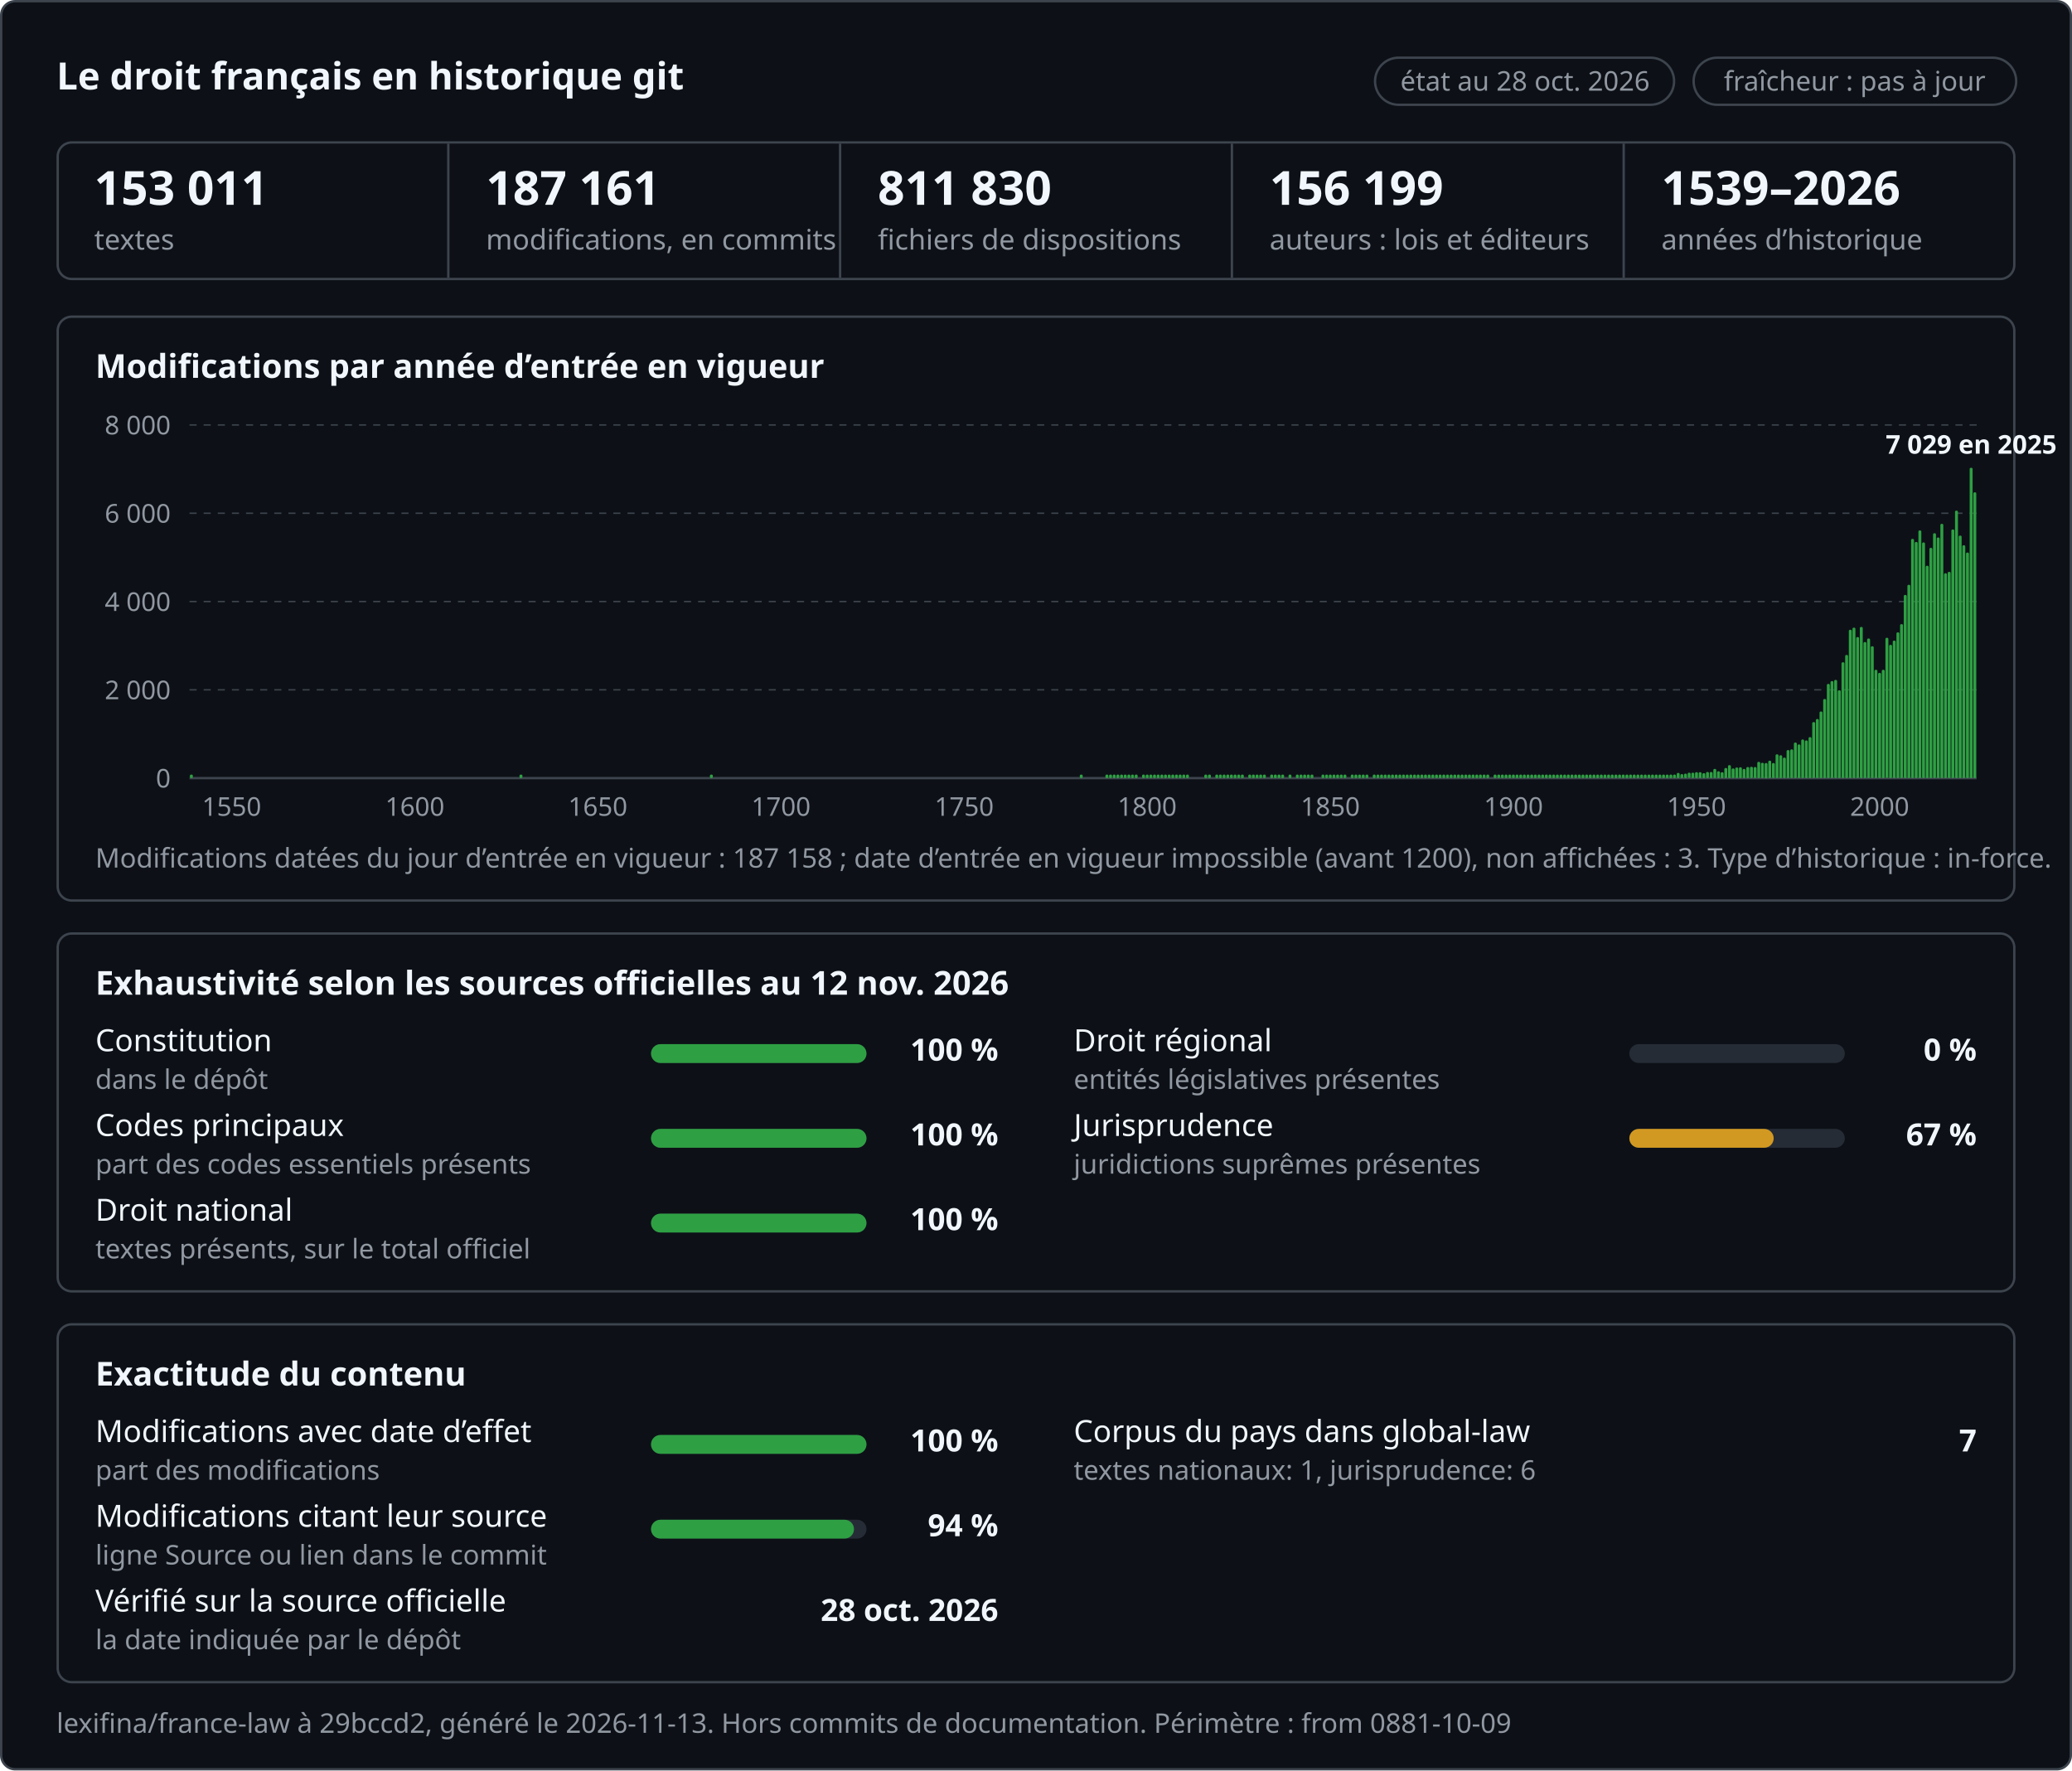
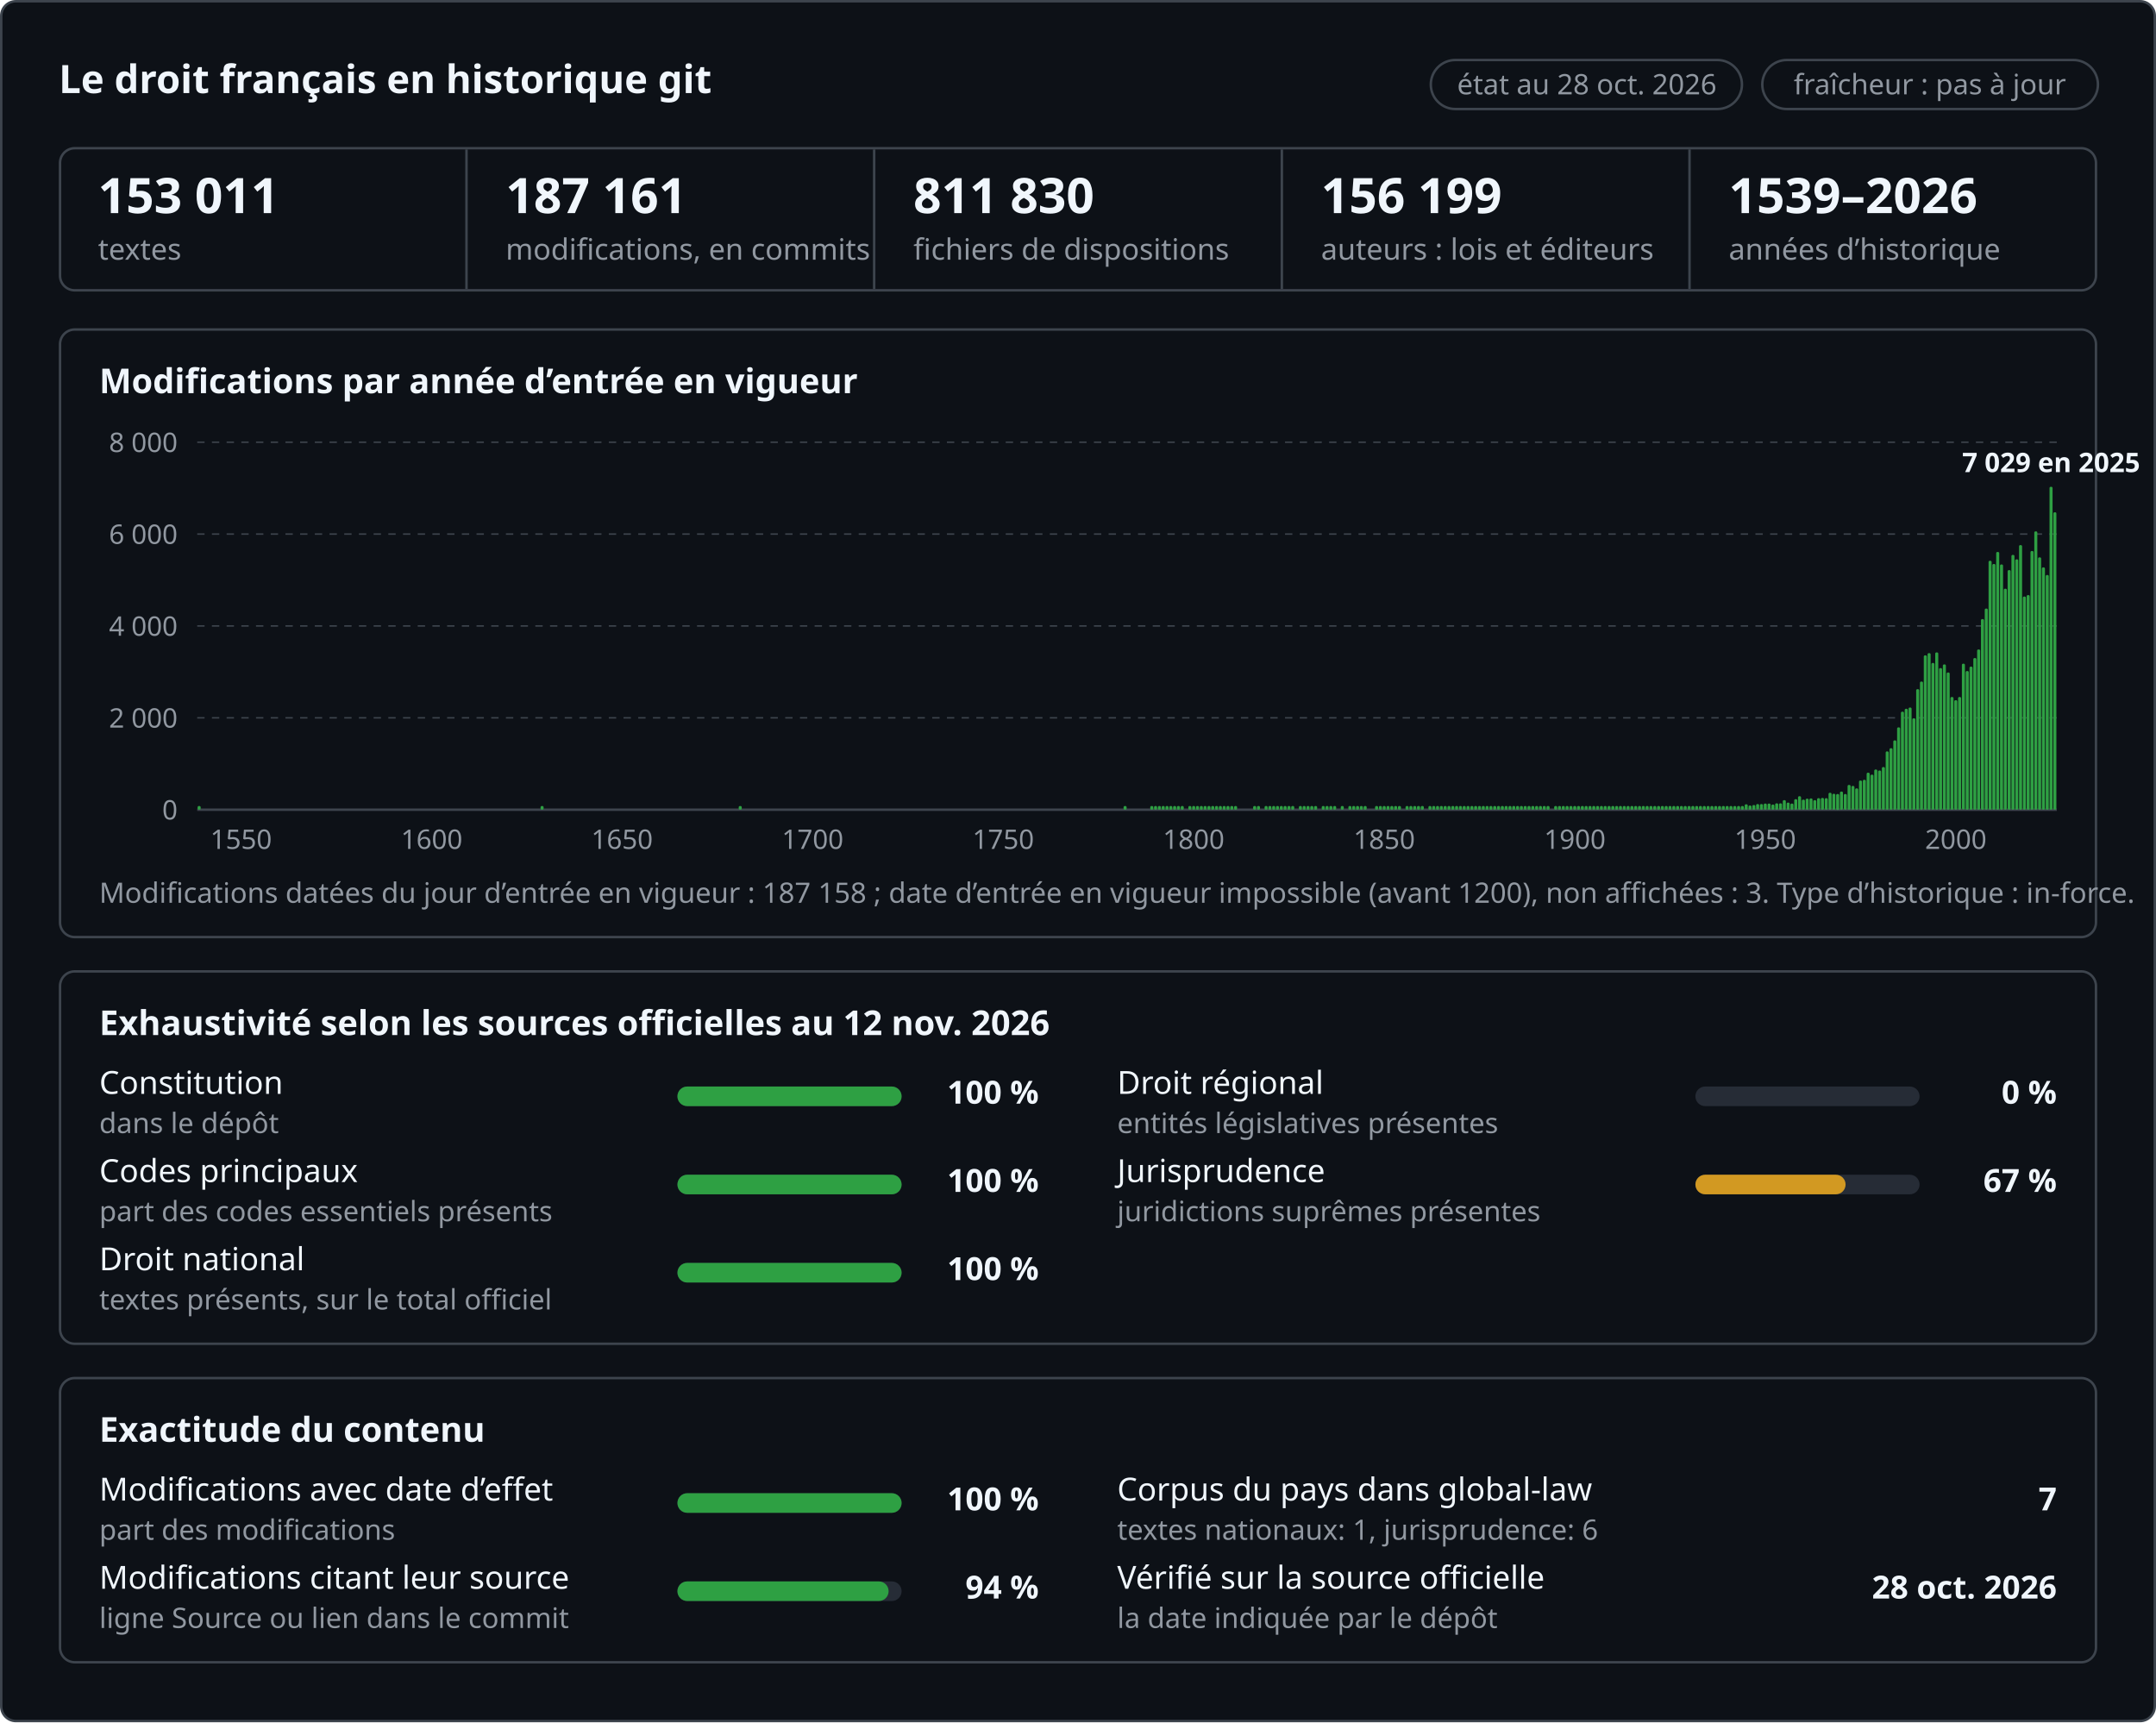
- <svg xmlns="http://www.w3.org/2000/svg" width="880" height="752" viewBox="0 0 880 752" font-family="-apple-system,BlinkMacSystemFont,Segoe UI,Noto Sans,Helvetica,Arial,sans-serif">
-   <rect x="0.5" y="0.5" width="879" height="751" rx="6" fill="#0d1117" stroke="#3d444d" />
+ <svg xmlns="http://www.w3.org/2000/svg" width="880" height="703" viewBox="0 0 880 703" font-family="-apple-system,BlinkMacSystemFont,Segoe UI,Noto Sans,Helvetica,Arial,sans-serif">
+   <rect x="0.5" y="0.5" width="879" height="702" rx="6" fill="#0d1117" stroke="#3d444d" />
  <text x="24" y="38" font-size="16" font-weight="600" fill="#f0f6fc">Le droit français en historique git</text>
  <rect x="584.0" y="24.5" width="127" height="20" rx="10" fill="none" stroke="#3d444d" />
  <text x="647.7" y="38.5" font-size="11.5" font-weight="500" text-anchor="middle" fill="#9198a1">état au 28 oct. 2026</text>
  <rect x="719.3" y="24.5" width="137" height="20" rx="10" fill="none" stroke="#3d444d" />
  <text x="787.7" y="38.5" font-size="11.5" font-weight="500" text-anchor="middle" fill="#9198a1">fraîcheur : pas à jour</text>
  <rect x="24.5" y="60.5" width="831" height="58" rx="6" fill="#0d1117" stroke="#3d444d" />
  <text x="40.0" y="87" font-size="20" font-weight="600" fill="#f0f6fc">153 011</text>
  <text x="40.0" y="106" font-size="12" fill="#9198a1">textes</text>
  <line x1="190.4" y1="61" x2="190.4" y2="118" stroke="#3d444d" />
  <text x="206.4" y="87" font-size="20" font-weight="600" fill="#f0f6fc">187 161</text>
  <text x="206.4" y="106" font-size="12" fill="#9198a1">modifications, en commits</text>
  <line x1="356.8" y1="61" x2="356.8" y2="118" stroke="#3d444d" />
  <text x="372.8" y="87" font-size="20" font-weight="600" fill="#f0f6fc">811 830</text>
  <text x="372.8" y="106" font-size="12" fill="#9198a1">fichiers de dispositions</text>
  <line x1="523.2" y1="61" x2="523.2" y2="118" stroke="#3d444d" />
  <text x="539.2" y="87" font-size="20" font-weight="600" fill="#f0f6fc">156 199</text>
  <text x="539.2" y="106" font-size="12" fill="#9198a1">auteurs : lois et éditeurs</text>
  <line x1="689.6" y1="61" x2="689.6" y2="118" stroke="#3d444d" />
  <text x="705.6" y="87" font-size="20" font-weight="600" fill="#f0f6fc">1539–2026</text>
  <text x="705.6" y="106" font-size="12" fill="#9198a1">années d’historique</text>
  <rect x="24.5" y="134.5" width="831" height="248" rx="6" fill="#0d1117" stroke="#3d444d" />
  <text x="40.5" y="160.5" font-size="14" font-weight="600" fill="#f0f6fc">Modifications par année d’entrée en vigueur</text>
  <line x1="80.5" y1="330.5" x2="839.5" y2="330.5" stroke="#3d444d" stroke-width="1" />
  <text x="72.5" y="334.5" font-size="11" text-anchor="end" fill="#9198a1">0</text>
  <line x1="80.5" y1="293.0" x2="839.5" y2="293.0" stroke="#3d444d" stroke-width="0.6" stroke-dasharray="3 3" />
  <text x="72.5" y="297.0" font-size="11" text-anchor="end" fill="#9198a1">2 000</text>
  <line x1="80.5" y1="255.5" x2="839.5" y2="255.5" stroke="#3d444d" stroke-width="0.6" stroke-dasharray="3 3" />
  <text x="72.5" y="259.5" font-size="11" text-anchor="end" fill="#9198a1">4 000</text>
  <line x1="80.5" y1="218.0" x2="839.5" y2="218.0" stroke="#3d444d" stroke-width="0.6" stroke-dasharray="3 3" />
  <text x="72.5" y="222.0" font-size="11" text-anchor="end" fill="#9198a1">6 000</text>
  <line x1="80.5" y1="180.5" x2="839.5" y2="180.5" stroke="#3d444d" stroke-width="0.6" stroke-dasharray="3 3" />
  <text x="72.5" y="184.5" font-size="11" text-anchor="end" fill="#9198a1">8 000</text>
  <rect x="80.66" y="329.0" width="1.24" height="1.5" rx="0.5" fill="#2ea043" />
  <text x="98.4" y="346.5" font-size="11" text-anchor="middle" fill="#9198a1">1550</text>
  <text x="176.2" y="346.5" font-size="11" text-anchor="middle" fill="#9198a1">1600</text>
  <rect x="220.64" y="329.0" width="1.24" height="1.5" rx="0.5" fill="#2ea043" />
  <text x="253.9" y="346.5" font-size="11" text-anchor="middle" fill="#9198a1">1650</text>
  <rect x="301.51" y="329.0" width="1.24" height="1.5" rx="0.5" fill="#2ea043" />
  <text x="331.7" y="346.5" font-size="11" text-anchor="middle" fill="#9198a1">1700</text>
  <text x="409.5" y="346.5" font-size="11" text-anchor="middle" fill="#9198a1">1750</text>
  <rect x="458.60" y="329.0" width="1.24" height="1.5" rx="0.5" fill="#2ea043" />
  <rect x="469.49" y="329.0" width="1.24" height="1.5" rx="0.5" fill="#2ea043" />
  <rect x="471.04" y="329.0" width="1.24" height="1.5" rx="0.5" fill="#2ea043" />
  <rect x="472.60" y="329.0" width="1.24" height="1.5" rx="0.5" fill="#2ea043" />
  <rect x="474.15" y="329.0" width="1.24" height="1.5" rx="0.5" fill="#2ea043" />
  <rect x="475.71" y="329.0" width="1.24" height="1.5" rx="0.5" fill="#2ea043" />
  <rect x="477.26" y="329.0" width="1.24" height="1.5" rx="0.5" fill="#2ea043" />
  <rect x="478.82" y="329.0" width="1.24" height="1.5" rx="0.5" fill="#2ea043" />
  <rect x="480.37" y="329.0" width="1.24" height="1.5" rx="0.5" fill="#2ea043" />
  <rect x="481.93" y="329.0" width="1.24" height="1.5" rx="0.5" fill="#2ea043" />
  <rect x="485.04" y="329.0" width="1.24" height="1.5" rx="0.5" fill="#2ea043" />
  <rect x="486.60" y="329.0" width="1.24" height="1.5" rx="0.5" fill="#2ea043" />
  <text x="487.2" y="346.5" font-size="11" text-anchor="middle" fill="#9198a1">1800</text>
  <rect x="488.15" y="329.0" width="1.24" height="1.5" rx="0.5" fill="#2ea043" />
  <rect x="489.71" y="329.0" width="1.24" height="1.5" rx="0.5" fill="#2ea043" />
  <rect x="491.26" y="329.0" width="1.24" height="1.5" rx="0.5" fill="#2ea043" />
  <rect x="492.82" y="329.0" width="1.24" height="1.5" rx="0.5" fill="#2ea043" />
  <rect x="494.37" y="329.0" width="1.24" height="1.5" rx="0.5" fill="#2ea043" />
  <rect x="495.93" y="329.0" width="1.24" height="1.5" rx="0.5" fill="#2ea043" />
  <rect x="497.48" y="329.0" width="1.24" height="1.5" rx="0.5" fill="#2ea043" />
  <rect x="499.04" y="329.0" width="1.24" height="1.5" rx="0.5" fill="#2ea043" />
  <rect x="500.59" y="329.0" width="1.24" height="1.5" rx="0.5" fill="#2ea043" />
  <rect x="502.15" y="329.0" width="1.24" height="1.5" rx="0.5" fill="#2ea043" />
  <rect x="503.70" y="329.0" width="1.24" height="1.5" rx="0.5" fill="#2ea043" />
  <rect x="511.48" y="329.0" width="1.24" height="1.5" rx="0.5" fill="#2ea043" />
  <rect x="513.04" y="329.0" width="1.24" height="1.5" rx="0.5" fill="#2ea043" />
  <rect x="516.15" y="329.0" width="1.24" height="1.5" rx="0.5" fill="#2ea043" />
  <rect x="517.70" y="329.0" width="1.24" height="1.5" rx="0.5" fill="#2ea043" />
  <rect x="519.26" y="329.0" width="1.24" height="1.5" rx="0.5" fill="#2ea043" />
  <rect x="520.81" y="329.0" width="1.24" height="1.5" rx="0.5" fill="#2ea043" />
  <rect x="522.37" y="329.0" width="1.24" height="1.5" rx="0.5" fill="#2ea043" />
  <rect x="523.92" y="329.0" width="1.24" height="1.5" rx="0.5" fill="#2ea043" />
  <rect x="525.48" y="329.0" width="1.24" height="1.5" rx="0.5" fill="#2ea043" />
  <rect x="527.03" y="329.0" width="1.24" height="1.5" rx="0.5" fill="#2ea043" />
  <rect x="530.15" y="329.0" width="1.24" height="1.5" rx="0.5" fill="#2ea043" />
  <rect x="531.70" y="329.0" width="1.24" height="1.5" rx="0.5" fill="#2ea043" />
  <rect x="533.26" y="329.0" width="1.24" height="1.5" rx="0.5" fill="#2ea043" />
  <rect x="534.81" y="329.0" width="1.24" height="1.5" rx="0.5" fill="#2ea043" />
  <rect x="536.37" y="329.0" width="1.24" height="1.5" rx="0.5" fill="#2ea043" />
  <rect x="539.48" y="329.0" width="1.24" height="1.5" rx="0.5" fill="#2ea043" />
  <rect x="541.03" y="329.0" width="1.24" height="1.5" rx="0.5" fill="#2ea043" />
  <rect x="542.59" y="329.0" width="1.24" height="1.5" rx="0.5" fill="#2ea043" />
  <rect x="544.14" y="329.0" width="1.24" height="1.5" rx="0.5" fill="#2ea043" />
  <rect x="547.25" y="329.0" width="1.24" height="1.5" rx="0.5" fill="#2ea043" />
  <rect x="550.36" y="329.0" width="1.24" height="1.5" rx="0.5" fill="#2ea043" />
  <rect x="551.92" y="329.0" width="1.24" height="1.5" rx="0.5" fill="#2ea043" />
  <rect x="553.48" y="329.0" width="1.24" height="1.5" rx="0.5" fill="#2ea043" />
  <rect x="555.03" y="329.0" width="1.24" height="1.5" rx="0.5" fill="#2ea043" />
  <rect x="556.59" y="329.0" width="1.24" height="1.5" rx="0.5" fill="#2ea043" />
  <rect x="561.25" y="329.0" width="1.24" height="1.5" rx="0.5" fill="#2ea043" />
  <rect x="562.81" y="329.0" width="1.24" height="1.5" rx="0.5" fill="#2ea043" />
  <rect x="564.36" y="329.0" width="1.24" height="1.5" rx="0.5" fill="#2ea043" />
  <text x="565.0" y="346.5" font-size="11" text-anchor="middle" fill="#9198a1">1850</text>
  <rect x="565.92" y="329.0" width="1.24" height="1.5" rx="0.5" fill="#2ea043" />
  <rect x="567.47" y="329.0" width="1.24" height="1.5" rx="0.5" fill="#2ea043" />
  <rect x="569.03" y="329.0" width="1.24" height="1.5" rx="0.5" fill="#2ea043" />
  <rect x="570.58" y="329.0" width="1.24" height="1.5" rx="0.5" fill="#2ea043" />
  <rect x="573.69" y="329.0" width="1.24" height="1.5" rx="0.5" fill="#2ea043" />
  <rect x="575.25" y="329.0" width="1.24" height="1.5" rx="0.5" fill="#2ea043" />
  <rect x="576.81" y="329.0" width="1.24" height="1.5" rx="0.5" fill="#2ea043" />
  <rect x="578.36" y="329.0" width="1.24" height="1.5" rx="0.5" fill="#2ea043" />
  <rect x="579.92" y="329.0" width="1.24" height="1.5" rx="0.5" fill="#2ea043" />
  <rect x="583.03" y="329.0" width="1.24" height="1.5" rx="0.5" fill="#2ea043" />
  <rect x="584.58" y="329.0" width="1.24" height="1.5" rx="0.5" fill="#2ea043" />
  <rect x="586.14" y="329.0" width="1.24" height="1.5" rx="0.5" fill="#2ea043" />
  <rect x="587.69" y="329.0" width="1.24" height="1.5" rx="0.5" fill="#2ea043" />
  <rect x="589.25" y="329.0" width="1.24" height="1.5" rx="0.5" fill="#2ea043" />
  <rect x="590.80" y="329.0" width="1.24" height="1.5" rx="0.5" fill="#2ea043" />
  <rect x="592.36" y="329.0" width="1.24" height="1.5" rx="0.5" fill="#2ea043" />
  <rect x="593.91" y="329.0" width="1.24" height="1.5" rx="0.5" fill="#2ea043" />
  <rect x="595.47" y="329.0" width="1.24" height="1.5" rx="0.5" fill="#2ea043" />
  <rect x="597.02" y="329.0" width="1.24" height="1.5" rx="0.5" fill="#2ea043" />
  <rect x="598.58" y="329.0" width="1.24" height="1.5" rx="0.5" fill="#2ea043" />
  <rect x="600.14" y="329.0" width="1.24" height="1.5" rx="0.5" fill="#2ea043" />
  <rect x="601.69" y="329.0" width="1.24" height="1.5" rx="0.5" fill="#2ea043" />
  <rect x="603.25" y="329.0" width="1.24" height="1.5" rx="0.5" fill="#2ea043" />
  <rect x="604.80" y="329.0" width="1.24" height="1.5" rx="0.5" fill="#2ea043" />
  <rect x="606.36" y="329.0" width="1.24" height="1.5" rx="0.5" fill="#2ea043" />
  <rect x="607.91" y="329.0" width="1.24" height="1.5" rx="0.5" fill="#2ea043" />
  <rect x="609.47" y="329.0" width="1.24" height="1.5" rx="0.5" fill="#2ea043" />
  <rect x="611.02" y="329.0" width="1.24" height="1.5" rx="0.5" fill="#2ea043" />
  <rect x="612.58" y="329.0" width="1.24" height="1.5" rx="0.5" fill="#2ea043" />
  <rect x="614.13" y="329.0" width="1.24" height="1.5" rx="0.5" fill="#2ea043" />
  <rect x="615.69" y="329.0" width="1.24" height="1.5" rx="0.5" fill="#2ea043" />
  <rect x="617.24" y="329.0" width="1.24" height="1.5" rx="0.5" fill="#2ea043" />
  <rect x="618.80" y="329.0" width="1.24" height="1.5" rx="0.5" fill="#2ea043" />
  <rect x="620.35" y="329.0" width="1.24" height="1.5" rx="0.5" fill="#2ea043" />
  <rect x="621.91" y="329.0" width="1.24" height="1.5" rx="0.5" fill="#2ea043" />
  <rect x="623.46" y="329.0" width="1.24" height="1.5" rx="0.5" fill="#2ea043" />
  <rect x="625.02" y="329.0" width="1.24" height="1.5" rx="0.5" fill="#2ea043" />
  <rect x="626.58" y="329.0" width="1.24" height="1.5" rx="0.5" fill="#2ea043" />
  <rect x="628.13" y="329.0" width="1.24" height="1.5" rx="0.5" fill="#2ea043" />
  <rect x="629.69" y="329.0" width="1.24" height="1.5" rx="0.5" fill="#2ea043" />
  <rect x="631.24" y="329.0" width="1.24" height="1.5" rx="0.5" fill="#2ea043" />
  <rect x="634.35" y="329.0" width="1.24" height="1.5" rx="0.5" fill="#2ea043" />
  <rect x="635.91" y="329.0" width="1.24" height="1.5" rx="0.5" fill="#2ea043" />
  <rect x="637.46" y="329.0" width="1.24" height="1.5" rx="0.5" fill="#2ea043" />
  <rect x="639.02" y="329.0" width="1.24" height="1.5" rx="0.5" fill="#2ea043" />
  <rect x="640.57" y="329.0" width="1.24" height="1.5" rx="0.5" fill="#2ea043" />
  <rect x="642.13" y="329.0" width="1.24" height="1.5" rx="0.5" fill="#2ea043" />
  <text x="642.8" y="346.5" font-size="11" text-anchor="middle" fill="#9198a1">1900</text>
  <rect x="643.68" y="329.0" width="1.24" height="1.5" rx="0.5" fill="#2ea043" />
  <rect x="645.24" y="329.0" width="1.24" height="1.5" rx="0.5" fill="#2ea043" />
  <rect x="646.79" y="329.0" width="1.24" height="1.5" rx="0.5" fill="#2ea043" />
  <rect x="648.35" y="329.0" width="1.24" height="1.5" rx="0.5" fill="#2ea043" />
  <rect x="649.91" y="329.0" width="1.24" height="1.5" rx="0.5" fill="#2ea043" />
  <rect x="651.46" y="329.0" width="1.24" height="1.5" rx="0.5" fill="#2ea043" />
  <rect x="653.02" y="329.0" width="1.24" height="1.5" rx="0.5" fill="#2ea043" />
  <rect x="654.57" y="329.0" width="1.24" height="1.5" rx="0.5" fill="#2ea043" />
  <rect x="656.13" y="329.0" width="1.24" height="1.5" rx="0.5" fill="#2ea043" />
  <rect x="657.68" y="329.0" width="1.24" height="1.5" rx="0.5" fill="#2ea043" />
  <rect x="659.24" y="329.0" width="1.24" height="1.5" rx="0.5" fill="#2ea043" />
  <rect x="660.79" y="329.0" width="1.24" height="1.5" rx="0.5" fill="#2ea043" />
  <rect x="662.35" y="329.0" width="1.24" height="1.5" rx="0.5" fill="#2ea043" />
  <rect x="663.90" y="329.0" width="1.24" height="1.5" rx="0.5" fill="#2ea043" />
  <rect x="665.46" y="329.0" width="1.24" height="1.5" rx="0.5" fill="#2ea043" />
  <rect x="667.01" y="329.0" width="1.24" height="1.5" rx="0.5" fill="#2ea043" />
  <rect x="668.57" y="329.0" width="1.24" height="1.5" rx="0.5" fill="#2ea043" />
  <rect x="670.12" y="329.0" width="1.24" height="1.5" rx="0.5" fill="#2ea043" />
  <rect x="671.68" y="329.0" width="1.24" height="1.5" rx="0.5" fill="#2ea043" />
  <rect x="673.24" y="329.0" width="1.24" height="1.5" rx="0.5" fill="#2ea043" />
  <rect x="674.79" y="329.0" width="1.24" height="1.5" rx="0.5" fill="#2ea043" />
  <rect x="676.35" y="329.0" width="1.24" height="1.5" rx="0.5" fill="#2ea043" />
  <rect x="677.90" y="329.0" width="1.24" height="1.5" rx="0.5" fill="#2ea043" />
  <rect x="679.46" y="329.0" width="1.24" height="1.5" rx="0.5" fill="#2ea043" />
  <rect x="681.01" y="329.0" width="1.24" height="1.5" rx="0.5" fill="#2ea043" />
  <rect x="682.57" y="329.0" width="1.24" height="1.5" rx="0.5" fill="#2ea043" />
  <rect x="684.12" y="329.0" width="1.24" height="1.5" rx="0.5" fill="#2ea043" />
  <rect x="685.68" y="329.0" width="1.24" height="1.5" rx="0.5" fill="#2ea043" />
  <rect x="687.23" y="329.0" width="1.24" height="1.5" rx="0.5" fill="#2ea043" />
  <rect x="688.79" y="329.0" width="1.24" height="1.5" rx="0.5" fill="#2ea043" />
  <rect x="690.34" y="329.0" width="1.24" height="1.5" rx="0.5" fill="#2ea043" />
  <rect x="691.90" y="329.0" width="1.24" height="1.5" rx="0.5" fill="#2ea043" />
  <rect x="693.45" y="329.0" width="1.24" height="1.5" rx="0.5" fill="#2ea043" />
  <rect x="695.01" y="329.0" width="1.24" height="1.5" rx="0.5" fill="#2ea043" />
  <rect x="696.57" y="329.0" width="1.24" height="1.5" rx="0.5" fill="#2ea043" />
  <rect x="698.12" y="329.0" width="1.24" height="1.5" rx="0.5" fill="#2ea043" />
  <rect x="699.68" y="329.0" width="1.24" height="1.5" rx="0.5" fill="#2ea043" />
  <rect x="701.23" y="329.0" width="1.24" height="1.5" rx="0.5" fill="#2ea043" />
  <rect x="702.79" y="329.0" width="1.24" height="1.5" rx="0.5" fill="#2ea043" />
  <rect x="704.34" y="329.0" width="1.24" height="1.5" rx="0.5" fill="#2ea043" />
  <rect x="705.90" y="329.0" width="1.24" height="1.5" rx="0.5" fill="#2ea043" />
  <rect x="707.45" y="329.0" width="1.24" height="1.5" rx="0.5" fill="#2ea043" />
  <rect x="709.01" y="329.0" width="1.24" height="1.5" rx="0.5" fill="#2ea043" />
  <rect x="710.56" y="329.0" width="1.24" height="1.5" rx="0.5" fill="#2ea043" />
  <rect x="712.12" y="328.3" width="1.24" height="2.2" rx="0.5" fill="#2ea043" />
  <rect x="713.67" y="328.8" width="1.24" height="1.7" rx="0.5" fill="#2ea043" />
  <rect x="715.23" y="328.6" width="1.24" height="1.9" rx="0.5" fill="#2ea043" />
  <rect x="716.78" y="328.2" width="1.24" height="2.2" rx="0.5" fill="#2ea043" />
  <rect x="718.34" y="328.2" width="1.24" height="2.3" rx="0.5" fill="#2ea043" />
  <rect x="719.90" y="328.0" width="1.24" height="2.5" rx="0.5" fill="#2ea043" />
  <text x="720.5" y="346.5" font-size="11" text-anchor="middle" fill="#9198a1">1950</text>
  <rect x="721.45" y="328.0" width="1.24" height="2.5" rx="0.5" fill="#2ea043" />
  <rect x="723.01" y="328.4" width="1.24" height="2.1" rx="0.5" fill="#2ea043" />
  <rect x="724.56" y="327.9" width="1.24" height="2.6" rx="0.5" fill="#2ea043" />
  <rect x="726.12" y="327.9" width="1.24" height="2.6" rx="0.5" fill="#2ea043" />
  <rect x="727.67" y="326.6" width="1.24" height="3.9" rx="0.5" fill="#2ea043" />
  <rect x="729.23" y="327.6" width="1.24" height="2.9" rx="0.5" fill="#2ea043" />
  <rect x="730.78" y="328.0" width="1.24" height="2.5" rx="0.5" fill="#2ea043" />
  <rect x="732.34" y="326.2" width="1.24" height="4.3" rx="0.5" fill="#2ea043" />
  <rect x="733.89" y="325.0" width="1.24" height="5.5" rx="0.5" fill="#2ea043" />
  <rect x="735.45" y="326.4" width="1.24" height="4.1" rx="0.5" fill="#2ea043" />
  <rect x="737.00" y="326.0" width="1.24" height="4.5" rx="0.5" fill="#2ea043" />
  <rect x="738.56" y="325.9" width="1.24" height="4.6" rx="0.5" fill="#2ea043" />
  <rect x="740.11" y="326.6" width="1.24" height="3.9" rx="0.5" fill="#2ea043" />
  <rect x="741.67" y="325.8" width="1.24" height="4.7" rx="0.5" fill="#2ea043" />
  <rect x="743.23" y="325.7" width="1.24" height="4.8" rx="0.5" fill="#2ea043" />
  <rect x="744.78" y="325.8" width="1.24" height="4.7" rx="0.5" fill="#2ea043" />
  <rect x="746.34" y="323.6" width="1.24" height="6.9" rx="0.5" fill="#2ea043" />
  <rect x="747.89" y="324.0" width="1.24" height="6.5" rx="0.5" fill="#2ea043" />
  <rect x="749.45" y="324.1" width="1.24" height="6.5" rx="0.5" fill="#2ea043" />
  <rect x="751.00" y="323.1" width="1.24" height="7.4" rx="0.5" fill="#2ea043" />
  <rect x="752.56" y="324.1" width="1.24" height="6.4" rx="0.5" fill="#2ea043" />
  <rect x="754.11" y="320.4" width="1.24" height="10.1" rx="0.5" fill="#2ea043" />
  <rect x="755.67" y="320.8" width="1.24" height="9.7" rx="0.5" fill="#2ea043" />
  <rect x="757.22" y="321.8" width="1.24" height="8.7" rx="0.5" fill="#2ea043" />
  <rect x="758.78" y="318.6" width="1.24" height="11.9" rx="0.5" fill="#2ea043" />
  <rect x="760.33" y="318.3" width="1.24" height="12.2" rx="0.5" fill="#2ea043" />
  <rect x="761.89" y="315.4" width="1.24" height="15.1" rx="0.5" fill="#2ea043" />
  <rect x="763.44" y="316.2" width="1.24" height="14.3" rx="0.5" fill="#2ea043" />
  <rect x="765.00" y="314.1" width="1.24" height="16.4" rx="0.5" fill="#2ea043" />
  <rect x="766.56" y="314.5" width="1.24" height="16.0" rx="0.5" fill="#2ea043" />
  <rect x="768.11" y="313.1" width="1.24" height="17.4" rx="0.5" fill="#2ea043" />
  <rect x="769.67" y="306.7" width="1.24" height="23.8" rx="0.5" fill="#2ea043" />
  <rect x="771.22" y="305.4" width="1.24" height="25.1" rx="0.5" fill="#2ea043" />
  <rect x="772.78" y="302.2" width="1.24" height="28.3" rx="0.5" fill="#2ea043" />
  <rect x="774.33" y="296.9" width="1.24" height="33.6" rx="0.5" fill="#2ea043" />
  <rect x="775.89" y="290.5" width="1.24" height="40.0" rx="0.5" fill="#2ea043" />
  <rect x="777.44" y="289.3" width="1.24" height="41.2" rx="0.5" fill="#2ea043" />
  <rect x="779.00" y="288.8" width="1.24" height="41.7" rx="0.5" fill="#2ea043" />
  <rect x="780.55" y="293.2" width="1.24" height="37.3" rx="0.5" fill="#2ea043" />
  <rect x="782.11" y="281.3" width="1.24" height="49.2" rx="0.5" fill="#2ea043" />
  <rect x="783.66" y="278.2" width="1.24" height="52.3" rx="0.5" fill="#2ea043" />
  <rect x="785.22" y="267.5" width="1.24" height="63.0" rx="0.5" fill="#2ea043" />
  <rect x="786.77" y="266.6" width="1.24" height="63.9" rx="0.5" fill="#2ea043" />
  <rect x="788.33" y="270.6" width="1.24" height="59.9" rx="0.5" fill="#2ea043" />
  <rect x="789.89" y="266.3" width="1.24" height="64.2" rx="0.5" fill="#2ea043" />
  <rect x="791.44" y="272.7" width="1.24" height="57.8" rx="0.5" fill="#2ea043" />
  <rect x="793.00" y="271.2" width="1.24" height="59.3" rx="0.5" fill="#2ea043" />
  <rect x="794.55" y="274.5" width="1.24" height="56.0" rx="0.5" fill="#2ea043" />
  <rect x="796.11" y="284.5" width="1.24" height="46.0" rx="0.5" fill="#2ea043" />
  <rect x="797.66" y="285.8" width="1.24" height="44.7" rx="0.5" fill="#2ea043" />
  <text x="798.3" y="346.5" font-size="11" text-anchor="middle" fill="#9198a1">2000</text>
  <rect x="799.22" y="284.5" width="1.24" height="46.0" rx="0.5" fill="#2ea043" />
  <rect x="800.77" y="270.9" width="1.24" height="59.5" rx="0.5" fill="#2ea043" />
  <rect x="802.33" y="273.9" width="1.24" height="56.6" rx="0.5" fill="#2ea043" />
  <rect x="803.88" y="272.1" width="1.24" height="58.4" rx="0.5" fill="#2ea043" />
  <rect x="805.44" y="268.6" width="1.24" height="61.9" rx="0.5" fill="#2ea043" />
  <rect x="806.99" y="265.1" width="1.24" height="65.4" rx="0.5" fill="#2ea043" />
  <rect x="808.55" y="252.7" width="1.24" height="77.8" rx="0.5" fill="#2ea043" />
  <rect x="810.10" y="248.4" width="1.24" height="82.1" rx="0.5" fill="#2ea043" />
  <rect x="811.66" y="228.9" width="1.24" height="101.6" rx="0.5" fill="#2ea043" />
  <rect x="813.21" y="230.2" width="1.24" height="100.3" rx="0.5" fill="#2ea043" />
  <rect x="814.77" y="225.3" width="1.24" height="105.2" rx="0.5" fill="#2ea043" />
  <rect x="816.33" y="230.4" width="1.24" height="100.1" rx="0.5" fill="#2ea043" />
  <rect x="817.88" y="240.3" width="1.24" height="90.2" rx="0.5" fill="#2ea043" />
  <rect x="819.44" y="232.7" width="1.24" height="97.8" rx="0.5" fill="#2ea043" />
  <rect x="820.99" y="226.5" width="1.24" height="104.0" rx="0.5" fill="#2ea043" />
  <rect x="822.55" y="228.3" width="1.24" height="102.2" rx="0.5" fill="#2ea043" />
  <rect x="824.10" y="222.5" width="1.24" height="108.0" rx="0.5" fill="#2ea043" />
  <rect x="825.66" y="243.5" width="1.24" height="87.0" rx="0.5" fill="#2ea043" />
  <rect x="827.21" y="242.9" width="1.24" height="87.6" rx="0.5" fill="#2ea043" />
  <rect x="828.77" y="224.9" width="1.24" height="105.6" rx="0.5" fill="#2ea043" />
  <rect x="830.32" y="216.9" width="1.24" height="113.6" rx="0.5" fill="#2ea043" />
  <rect x="831.88" y="227.5" width="1.24" height="103.0" rx="0.5" fill="#2ea043" />
  <rect x="833.43" y="231.6" width="1.24" height="98.9" rx="0.5" fill="#2ea043" />
  <rect x="834.99" y="234.7" width="1.24" height="95.8" rx="0.5" fill="#2ea043" />
  <rect x="836.54" y="198.7" width="1.24" height="131.8" rx="0.5" fill="#2ea043" />
  <text x="837.2" y="192.7" font-size="11" font-weight="600" text-anchor="middle" fill="#f0f6fc">7 029 en 2025</text>
  <rect x="838.10" y="209.1" width="1.24" height="121.4" rx="0.5" fill="#2ea043" />
  <text x="40.5" y="368.5" font-size="11.5" fill="#9198a1" textLength="799" lengthAdjust="spacingAndGlyphs">Modifications datées du jour d’entrée en vigueur : 187 158 ; date d’entrée en vigueur impossible (avant 1200), non affichées : 3. Type d’historique : in-force.</text>
  <rect x="24.5" y="396.5" width="831" height="152" rx="6" fill="#0d1117" stroke="#3d444d" />
  <text x="40.5" y="422.5" font-size="14" font-weight="600" fill="#f0f6fc">Exhaustivité selon les sources officielles au 12 nov. 2026</text>
  <text x="40.5" y="446.5" font-size="13" fill="#f0f6fc">Constitution</text>
  <text x="40.5" y="462.5" font-size="11.5" fill="#9198a1">dans le dépôt</text>
  <g>
    <rect x="276.5" y="443.5" width="91.5" height="8" rx="4" fill="#262c36" />
    <rect x="276.5" y="443.5" width="91.5" height="8" rx="4" fill="#2ea043" />
  </g>
  <text x="424.0" y="450.5" font-size="13" font-weight="600" text-anchor="end" fill="#f0f6fc">100 %</text>
  <text x="40.5" y="482.5" font-size="13" fill="#f0f6fc">Codes principaux</text>
  <text x="40.5" y="498.5" font-size="11.5" fill="#9198a1">part des codes essentiels présents</text>
  <g>
    <rect x="276.5" y="479.5" width="91.5" height="8" rx="4" fill="#262c36" />
    <rect x="276.5" y="479.5" width="91.5" height="8" rx="4" fill="#2ea043" />
  </g>
  <text x="424.0" y="486.5" font-size="13" font-weight="600" text-anchor="end" fill="#f0f6fc">100 %</text>
  <text x="40.5" y="518.5" font-size="13" fill="#f0f6fc">Droit national</text>
  <text x="40.5" y="534.5" font-size="11.5" fill="#9198a1">textes présents, sur le total officiel</text>
  <g>
    <rect x="276.5" y="515.5" width="91.5" height="8" rx="4" fill="#262c36" />
    <rect x="276.5" y="515.5" width="91.5" height="8" rx="4" fill="#2ea043" />
  </g>
  <text x="424.0" y="522.5" font-size="13" font-weight="600" text-anchor="end" fill="#f0f6fc">100 %</text>
  <text x="456.0" y="446.5" font-size="13" fill="#f0f6fc">Droit régional</text>
  <text x="456.0" y="462.5" font-size="11.5" fill="#9198a1">entités législatives présentes</text>
  <g>
    <rect x="692.0" y="443.5" width="91.5" height="8" rx="4" fill="#262c36" />
  </g>
  <text x="839.5" y="450.5" font-size="13" font-weight="600" text-anchor="end" fill="#f0f6fc">0 %</text>
  <text x="456.0" y="482.5" font-size="13" fill="#f0f6fc">Jurisprudence</text>
  <text x="456.0" y="498.5" font-size="11.5" fill="#9198a1">juridictions suprêmes présentes</text>
  <g>
    <rect x="692.0" y="479.5" width="91.5" height="8" rx="4" fill="#262c36" />
    <rect x="692.0" y="479.5" width="61.3" height="8" rx="4" fill="#d29922" />
  </g>
  <text x="839.5" y="486.5" font-size="13" font-weight="600" text-anchor="end" fill="#f0f6fc">67 %</text>
-   <rect x="24.5" y="562.5" width="831" height="152" rx="6" fill="#0d1117" stroke="#3d444d" />
+   <rect x="24.5" y="562.5" width="831" height="116" rx="6" fill="#0d1117" stroke="#3d444d" />
  <text x="40.5" y="588.5" font-size="14" font-weight="600" fill="#f0f6fc">Exactitude du contenu</text>
  <text x="40.5" y="612.5" font-size="13" fill="#f0f6fc">Modifications avec date d’effet</text>
  <text x="40.5" y="628.5" font-size="11.5" fill="#9198a1">part des modifications</text>
  <g>
    <rect x="276.5" y="609.5" width="91.5" height="8" rx="4" fill="#262c36" />
    <rect x="276.5" y="609.5" width="91.5" height="8" rx="4" fill="#2ea043" />
  </g>
  <text x="424.0" y="616.5" font-size="13" font-weight="600" text-anchor="end" fill="#f0f6fc">100 %</text>
  <text x="40.5" y="648.5" font-size="13" fill="#f0f6fc">Modifications citant leur source</text>
  <text x="40.5" y="664.5" font-size="11.5" fill="#9198a1">ligne Source ou lien dans le commit</text>
  <g>
    <rect x="276.5" y="645.5" width="91.5" height="8" rx="4" fill="#262c36" />
    <rect x="276.5" y="645.5" width="86.2" height="8" rx="4" fill="#2ea043" />
  </g>
  <text x="424.0" y="652.5" font-size="13" font-weight="600" text-anchor="end" fill="#f0f6fc">94 %</text>
-   <text x="40.5" y="684.5" font-size="13" fill="#f0f6fc">Vérifié sur la source officielle</text>
-   <text x="40.5" y="700.5" font-size="11.5" fill="#9198a1">la date indiquée par le dépôt</text>
-   <text x="424.0" y="688.5" font-size="13" font-weight="600" text-anchor="end" fill="#f0f6fc">28 oct. 2026</text>
  <text x="456.0" y="612.5" font-size="13" fill="#f0f6fc">Corpus du pays dans global-law</text>
  <text x="456.0" y="628.5" font-size="11.5" fill="#9198a1">textes nationaux: 1, jurisprudence: 6</text>
  <text x="839.5" y="616.5" font-size="13" font-weight="600" text-anchor="end" fill="#f0f6fc">7</text>
-   <text x="24" y="736" font-size="11.5" fill="#9198a1">lexifina/france-law à 29bccd2, généré le 2026-11-13. Hors commits de documentation. Périmètre : from 0881-10-09</text>
+   <text x="456.0" y="648.5" font-size="13" fill="#f0f6fc">Vérifié sur la source officielle</text>
+   <text x="456.0" y="664.5" font-size="11.5" fill="#9198a1">la date indiquée par le dépôt</text>
+   <text x="839.5" y="652.5" font-size="13" font-weight="600" text-anchor="end" fill="#f0f6fc">28 oct. 2026</text>
</svg>
